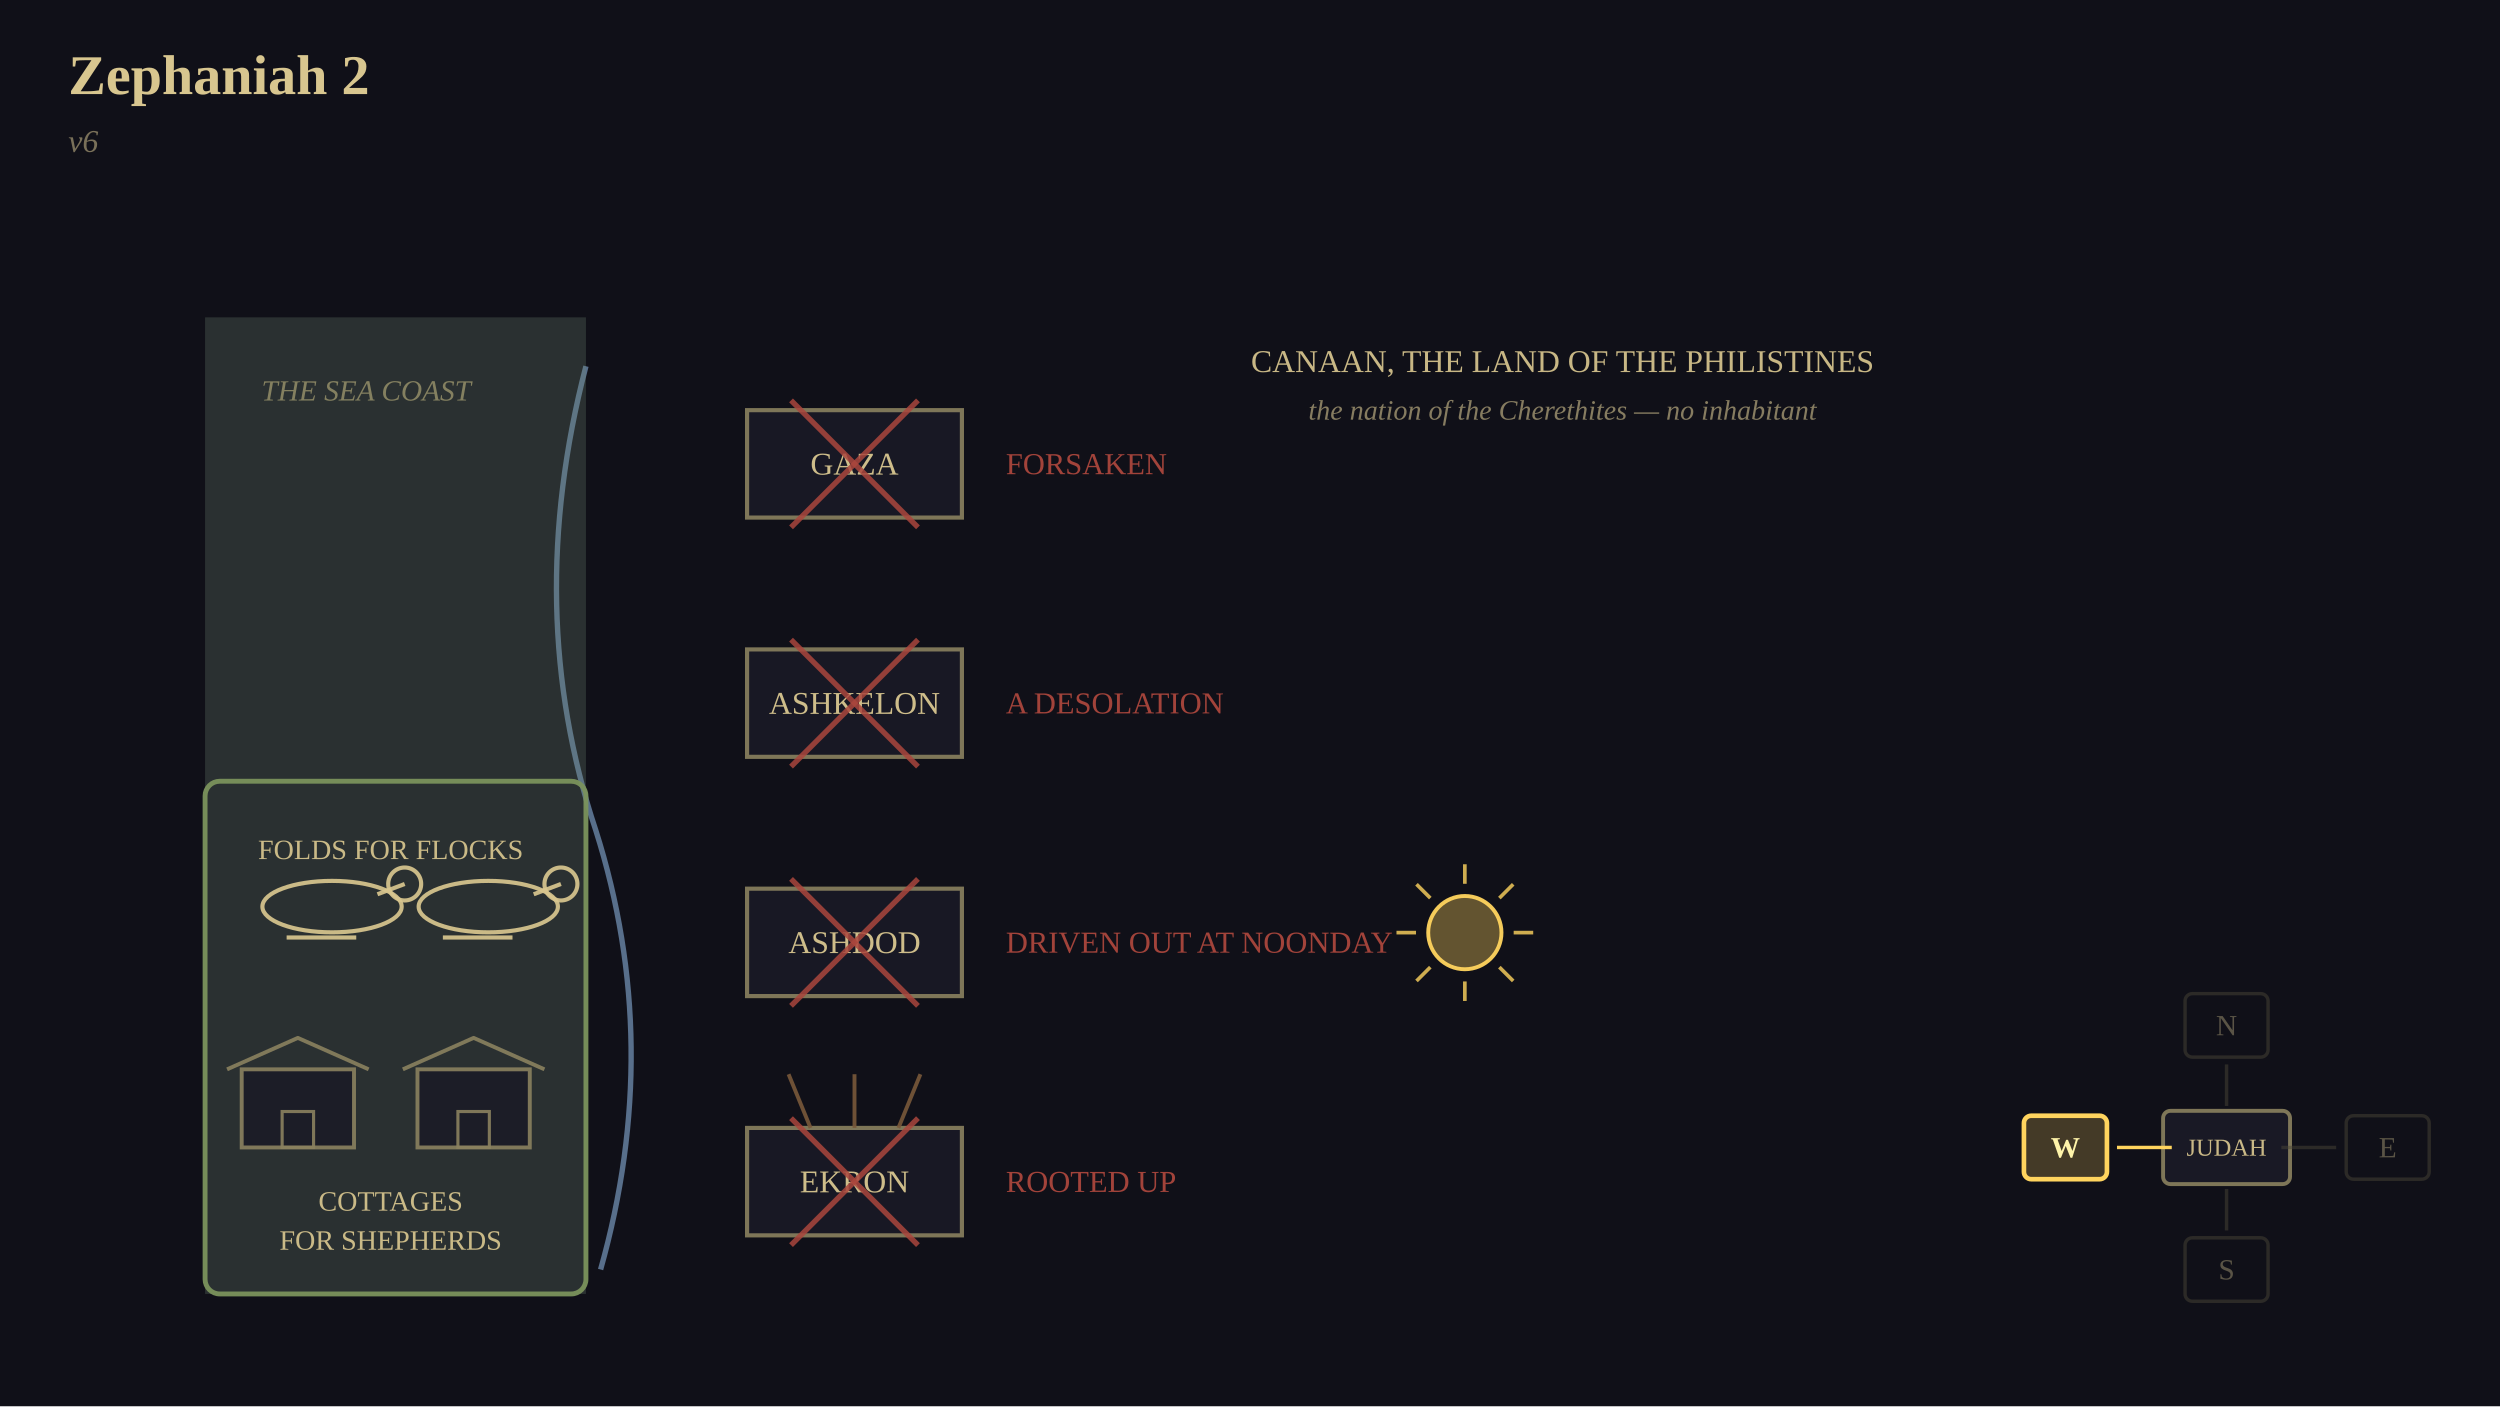
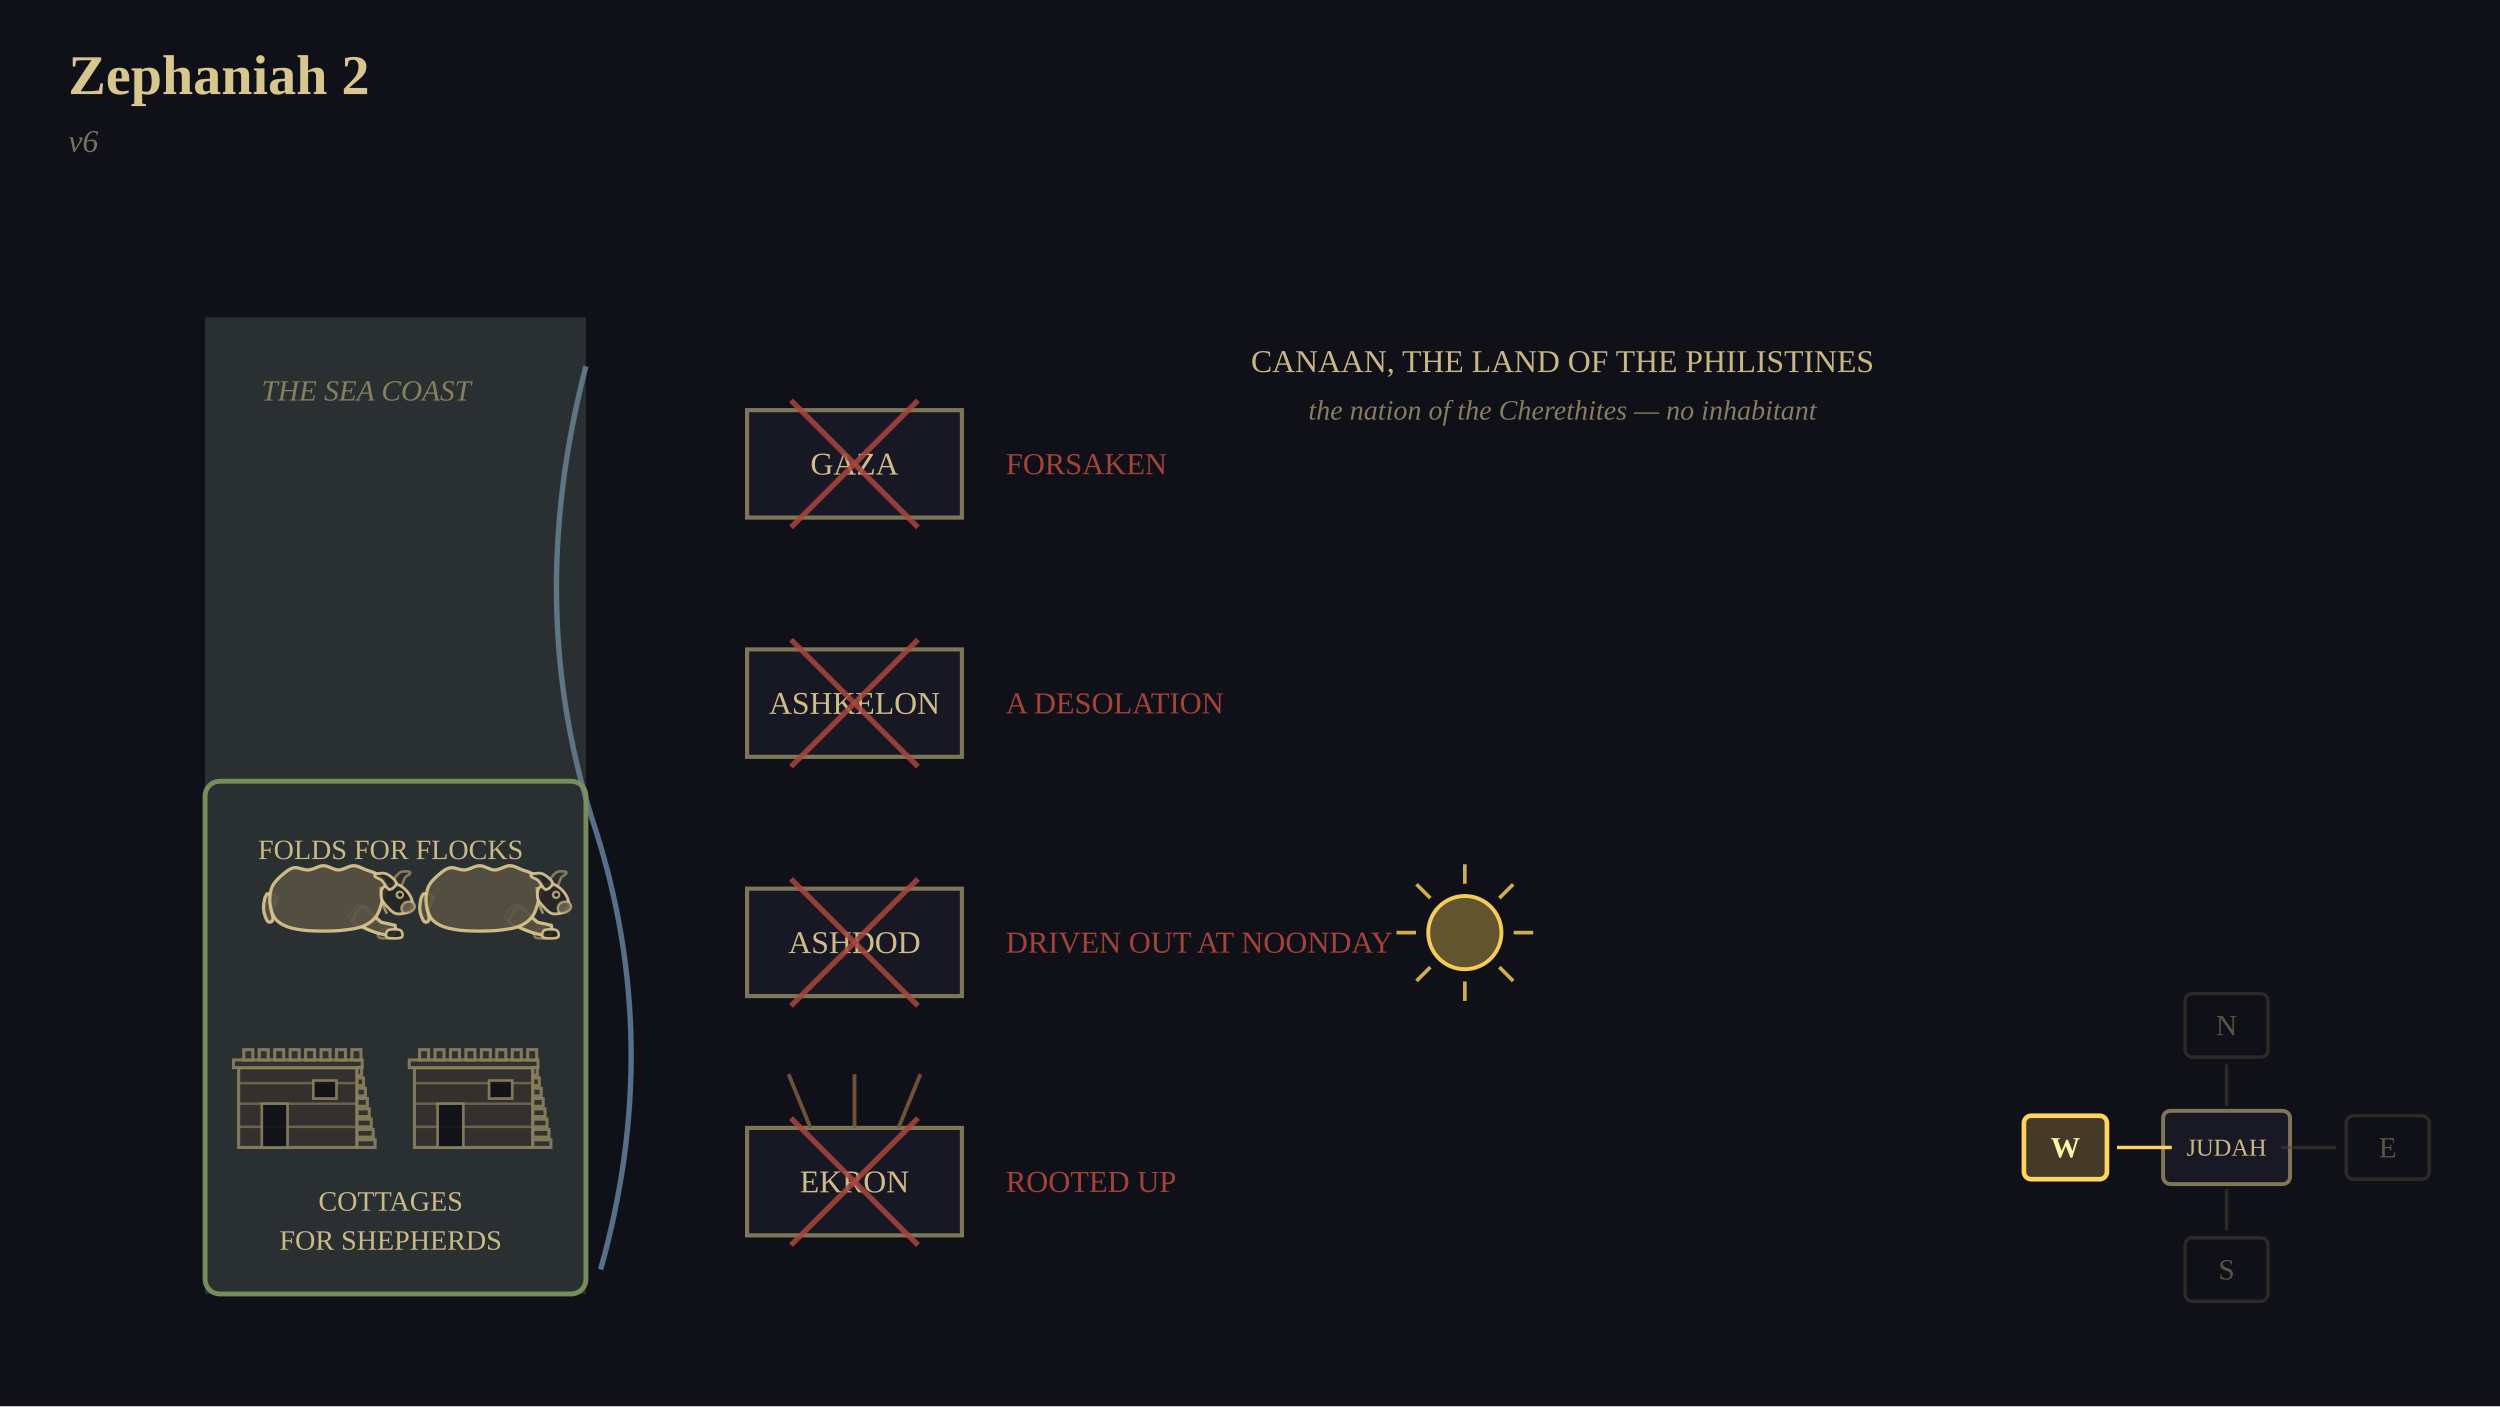
<svg xmlns="http://www.w3.org/2000/svg" viewBox="0 0 1024 576" width="1024" height="576" font-family="Georgia, 'Times New Roman', serif">
  <rect x="0" y="0" width="1024" height="576" fill="rgb(16,16,24)" />
  <text x="28" y="24" font-size="23" text-anchor="start" dominant-baseline="text-before-edge" fill="rgb(216,198,143)" font-family="Georgia, 'Times New Roman', serif" font-weight="bold">Zephaniah 2</text>
  <text x="28" y="54" font-size="13" text-anchor="start" dominant-baseline="text-before-edge" fill="rgb(140,130,100)" font-family="Georgia, 'Times New Roman', serif" fill-opacity="0.847" font-style="italic">v6</text>
  <rect x="886" y="455" width="52" height="30" rx="3" fill="rgb(26,26,38)" fill-opacity="0.949" stroke="rgb(138,129,95)" stroke-width="1.6" stroke-opacity="0.898" />
  <text x="912" y="470" font-size="10" text-anchor="middle" dominant-baseline="central" fill="rgb(216,198,143)" font-family="Georgia, 'Times New Roman', serif" fill-opacity="0.918">JUDAH</text>
  <rect x="895" y="407" width="34" height="26" rx="3" fill="none" stroke="rgb(74,70,56)" stroke-width="1.4" stroke-opacity="0.498" />
  <text x="912" y="420" font-size="12" text-anchor="middle" dominant-baseline="central" fill="rgb(140,130,100)" font-family="Georgia, 'Times New Roman', serif" fill-opacity="0.600">N</text>
  <line x1="912" y1="453" x2="912" y2="436" stroke="rgb(74,70,56)" stroke-width="1.4" stroke-opacity="0.498" />
  <rect x="895" y="507" width="34" height="26" rx="3" fill="none" stroke="rgb(74,70,56)" stroke-width="1.4" stroke-opacity="0.498" />
  <text x="912" y="520" font-size="12" text-anchor="middle" dominant-baseline="central" fill="rgb(140,130,100)" font-family="Georgia, 'Times New Roman', serif" fill-opacity="0.600">S</text>
  <line x1="912" y1="487" x2="912" y2="504" stroke="rgb(74,70,56)" stroke-width="1.4" stroke-opacity="0.498" />
  <rect x="829" y="457" width="34" height="26" rx="3" fill="rgb(255,212,94)" fill-opacity="0.220" stroke="rgb(255,212,94)" stroke-width="1.9" />
  <text x="846" y="470" font-size="12" text-anchor="middle" dominant-baseline="central" fill="rgb(255,244,170)" font-family="Georgia, 'Times New Roman', serif" font-weight="bold">W</text>
  <line x1="889.56" y1="470" x2="867.12" y2="470" stroke="rgb(255,212,94)" stroke-width="1.4" />
  <rect x="961" y="457" width="34" height="26" rx="3" fill="none" stroke="rgb(74,70,56)" stroke-width="1.4" stroke-opacity="0.498" />
  <text x="978" y="470" font-size="12" text-anchor="middle" dominant-baseline="central" fill="rgb(140,130,100)" font-family="Georgia, 'Times New Roman', serif" fill-opacity="0.600">E</text>
  <line x1="934.44" y1="470" x2="956.88" y2="470" stroke="rgb(74,70,56)" stroke-width="1.4" stroke-opacity="0.498" />
  <path d="M240,150 Q214,250 244,340 Q272,428 246,520" fill="none" stroke="rgb(96,122,152)" stroke-width="2.2" stroke-opacity="0.898" />
  <rect x="84" y="130" width="156" height="400" fill="rgb(96,122,152)" fill-opacity="0.137" />
  <text x="150" y="160" font-size="12" text-anchor="middle" dominant-baseline="central" fill="rgb(140,130,100)" font-family="Georgia, 'Times New Roman', serif" fill-opacity="0.949" font-style="italic">THE SEA COAST</text>
  <rect x="306" y="168" width="88" height="44" fill="rgb(26,26,38)" fill-opacity="0.878" stroke="rgb(138,129,95)" stroke-width="1.7" stroke-opacity="0.898" />
  <text x="350" y="190" font-size="13" text-anchor="middle" dominant-baseline="central" fill="rgb(216,198,143)" font-family="Georgia, 'Times New Roman', serif" fill-opacity="0.949">GAZA</text>
  <line x1="324" y1="164" x2="376" y2="216" stroke="rgb(170,70,60)" stroke-width="2.2" stroke-opacity="0.847" />
  <line x1="324" y1="216" x2="376" y2="164" stroke="rgb(170,70,60)" stroke-width="2.2" stroke-opacity="0.847" />
  <text x="412" y="190" font-size="12.5" text-anchor="start" dominant-baseline="central" fill="rgb(170,70,60)" font-family="Georgia, 'Times New Roman', serif" fill-opacity="0.949">FORSAKEN</text>
  <rect x="306" y="266" width="88" height="44" fill="rgb(26,26,38)" fill-opacity="0.878" stroke="rgb(138,129,95)" stroke-width="1.7" stroke-opacity="0.898" />
  <text x="350" y="288" font-size="13" text-anchor="middle" dominant-baseline="central" fill="rgb(216,198,143)" font-family="Georgia, 'Times New Roman', serif" fill-opacity="0.949">ASHKELON</text>
  <line x1="324" y1="262" x2="376" y2="314" stroke="rgb(170,70,60)" stroke-width="2.2" stroke-opacity="0.847" />
  <line x1="324" y1="314" x2="376" y2="262" stroke="rgb(170,70,60)" stroke-width="2.2" stroke-opacity="0.847" />
  <text x="412" y="288" font-size="12.5" text-anchor="start" dominant-baseline="central" fill="rgb(170,70,60)" font-family="Georgia, 'Times New Roman', serif" fill-opacity="0.949">A DESOLATION</text>
  <rect x="306" y="364" width="88" height="44" fill="rgb(26,26,38)" fill-opacity="0.878" stroke="rgb(138,129,95)" stroke-width="1.7" stroke-opacity="0.898" />
  <text x="350" y="386" font-size="13" text-anchor="middle" dominant-baseline="central" fill="rgb(216,198,143)" font-family="Georgia, 'Times New Roman', serif" fill-opacity="0.949">ASHDOD</text>
  <line x1="324" y1="360" x2="376" y2="412" stroke="rgb(170,70,60)" stroke-width="2.2" stroke-opacity="0.847" />
  <line x1="324" y1="412" x2="376" y2="360" stroke="rgb(170,70,60)" stroke-width="2.2" stroke-opacity="0.847" />
  <text x="412" y="386" font-size="12.5" text-anchor="start" dominant-baseline="central" fill="rgb(170,70,60)" font-family="Georgia, 'Times New Roman', serif" fill-opacity="0.949">DRIVEN OUT AT NOONDAY</text>
  <circle cx="600" cy="382" r="15" fill="rgb(255,212,94)" fill-opacity="0.349" stroke="rgb(255,212,94)" stroke-width="1.6" stroke-opacity="0.949" />
  <line x1="620" y1="382" x2="628" y2="382" stroke="rgb(255,212,94)" stroke-width="1.5" stroke-opacity="0.800" />
  <line x1="614.14" y1="396.14" x2="619.8" y2="401.8" stroke="rgb(255,212,94)" stroke-width="1.5" stroke-opacity="0.800" />
  <line x1="600" y1="402" x2="600" y2="410" stroke="rgb(255,212,94)" stroke-width="1.5" stroke-opacity="0.800" />
  <line x1="585.86" y1="396.14" x2="580.2" y2="401.8" stroke="rgb(255,212,94)" stroke-width="1.5" stroke-opacity="0.800" />
  <line x1="580" y1="382" x2="572" y2="382" stroke="rgb(255,212,94)" stroke-width="1.5" stroke-opacity="0.800" />
  <line x1="585.86" y1="367.86" x2="580.2" y2="362.2" stroke="rgb(255,212,94)" stroke-width="1.5" stroke-opacity="0.800" />
  <line x1="600" y1="362" x2="600" y2="354" stroke="rgb(255,212,94)" stroke-width="1.5" stroke-opacity="0.800" />
  <line x1="614.14" y1="367.86" x2="619.8" y2="362.2" stroke="rgb(255,212,94)" stroke-width="1.5" stroke-opacity="0.800" />
  <rect x="306" y="462" width="88" height="44" fill="rgb(26,26,38)" fill-opacity="0.878" stroke="rgb(138,129,95)" stroke-width="1.7" stroke-opacity="0.898" />
  <text x="350" y="484" font-size="13" text-anchor="middle" dominant-baseline="central" fill="rgb(216,198,143)" font-family="Georgia, 'Times New Roman', serif" fill-opacity="0.949">EKRON</text>
  <line x1="324" y1="458" x2="376" y2="510" stroke="rgb(170,70,60)" stroke-width="2.2" stroke-opacity="0.847" />
  <line x1="324" y1="510" x2="376" y2="458" stroke="rgb(170,70,60)" stroke-width="2.2" stroke-opacity="0.847" />
  <text x="412" y="484" font-size="12.5" text-anchor="start" dominant-baseline="central" fill="rgb(170,70,60)" font-family="Georgia, 'Times New Roman', serif" fill-opacity="0.949">ROOTED UP</text>
  <line x1="332" y1="462" x2="323" y2="440" stroke="rgb(120,88,58)" stroke-width="1.6" stroke-opacity="0.898" />
  <line x1="350" y1="462" x2="350" y2="440" stroke="rgb(120,88,58)" stroke-width="1.6" stroke-opacity="0.898" />
  <line x1="368" y1="462" x2="377" y2="440" stroke="rgb(120,88,58)" stroke-width="1.6" stroke-opacity="0.898" />
  <text x="640" y="148" font-size="13" text-anchor="middle" dominant-baseline="central" fill="rgb(216,198,143)" font-family="Georgia, 'Times New Roman', serif" fill-opacity="0.918">CANAAN, THE LAND OF THE PHILISTINES</text>
  <text x="640" y="168" font-size="11.5" text-anchor="middle" dominant-baseline="central" fill="rgb(140,130,100)" font-family="Georgia, 'Times New Roman', serif" fill-opacity="0.949" font-style="italic">the nation of the Cherethites — no inhabitant</text>
  <rect x="84" y="130" width="156" height="400" fill="rgb(122,146,92)" fill-opacity="0.157" />
-   <rect x="99" y="438" width="46" height="32" fill="rgb(26,26,38)" fill-opacity="0.847" stroke="rgb(138,129,95)" stroke-width="1.6" stroke-opacity="0.898" />
-   <polyline points="93,438 122,425.12 151,438" stroke-linejoin="round" fill="none" stroke="rgb(138,129,95)" stroke-width="1.6" stroke-opacity="0.898" />
-   <rect x="115.56" y="455.28" width="12.88" height="14.72" fill="none" stroke="rgb(138,129,95)" stroke-width="1.28" stroke-opacity="0.898" />
-   <rect x="171" y="438" width="46" height="32" fill="rgb(26,26,38)" fill-opacity="0.847" stroke="rgb(138,129,95)" stroke-width="1.6" stroke-opacity="0.898" />
-   <polyline points="165,438 194,425.12 223,438" stroke-linejoin="round" fill="none" stroke="rgb(138,129,95)" stroke-width="1.6" stroke-opacity="0.898" />
-   <rect x="187.56" y="455.28" width="12.88" height="14.72" fill="none" stroke="rgb(138,129,95)" stroke-width="1.28" stroke-opacity="0.898" />
+   <polygon points="97.75,470 146.25,470 146.25,437.31 97.75,437.31" fill="rgb(52,49,45)" fill-opacity="0.898" stroke="rgb(138,129,95)" stroke-width="1.26" stroke-opacity="0.898" />
+   <polygon points="95.64,437.31 148.36,437.31 148.36,434.15 95.64,434.15" fill="rgb(52,49,45)" fill-opacity="0.898" stroke="rgb(138,129,95)" stroke-width="1.26" stroke-opacity="0.898" />
+   <polygon points="99.85,434.15 103.55,434.15 103.55,429.93 99.85,429.93" fill="rgb(52,49,45)" fill-opacity="0.898" stroke="rgb(138,129,95)" stroke-width="1.26" stroke-opacity="0.898" />
+   <polygon points="106.18,434.15 109.87,434.15 109.87,429.93 106.18,429.93" fill="rgb(52,49,45)" fill-opacity="0.898" stroke="rgb(138,129,95)" stroke-width="1.26" stroke-opacity="0.898" />
+   <polygon points="112.51,434.15 116.2,434.15 116.2,429.93 112.51,429.93" fill="rgb(52,49,45)" fill-opacity="0.898" stroke="rgb(138,129,95)" stroke-width="1.26" stroke-opacity="0.898" />
+   <polygon points="118.84,434.15 122.53,434.15 122.53,429.93 118.84,429.93" fill="rgb(52,49,45)" fill-opacity="0.898" stroke="rgb(138,129,95)" stroke-width="1.26" stroke-opacity="0.898" />
+   <polygon points="125.16,434.15 128.85,434.15 128.85,429.93 125.16,429.93" fill="rgb(52,49,45)" fill-opacity="0.898" stroke="rgb(138,129,95)" stroke-width="1.26" stroke-opacity="0.898" />
+   <polygon points="131.49,434.15 135.18,434.15 135.18,429.93 131.49,429.93" fill="rgb(52,49,45)" fill-opacity="0.898" stroke="rgb(138,129,95)" stroke-width="1.26" stroke-opacity="0.898" />
+   <polygon points="137.82,434.15 141.51,434.15 141.51,429.93 137.82,429.93" fill="rgb(52,49,45)" fill-opacity="0.898" stroke="rgb(138,129,95)" stroke-width="1.26" stroke-opacity="0.898" />
+   <polygon points="144.15,434.15 147.84,434.15 147.84,429.93 144.15,429.93" fill="rgb(52,49,45)" fill-opacity="0.898" stroke="rgb(138,129,95)" stroke-width="1.26" stroke-opacity="0.898" />
+   <polyline points="98.27,461.56 145.73,461.56" stroke-linejoin="round" fill="none" stroke="rgb(138,129,95)" stroke-width="1.01" stroke-opacity="0.643" />
+   <polyline points="98.27,452.07 145.73,452.07" stroke-linejoin="round" fill="none" stroke="rgb(138,129,95)" stroke-width="1.01" stroke-opacity="0.643" />
+   <polyline points="98.27,443.64 145.73,443.64" stroke-linejoin="round" fill="none" stroke="rgb(138,129,95)" stroke-width="1.01" stroke-opacity="0.643" />
+   <polygon points="107.24,470 117.78,470 117.78,452.07 107.24,452.07" fill="rgb(16,16,24)" fill-opacity="0.898" stroke="rgb(138,129,95)" stroke-width="1.09" stroke-opacity="0.898" />
+   <polygon points="128.33,449.96 137.82,449.96 137.82,442.58 128.33,442.58" fill="rgb(16,16,24)" fill-opacity="0.898" stroke="rgb(138,129,95)" stroke-width="1.09" stroke-opacity="0.898" />
+   <polygon points="146.25,470 153.64,470 153.64,466.84 146.25,466.84" fill="rgb(52,49,45)" fill-opacity="0.898" stroke="rgb(138,129,95)" stroke-width="1.26" stroke-opacity="0.898" />
+   <polygon points="146.25,465.78 152.85,465.78 152.85,462.62 146.25,462.62" fill="rgb(52,49,45)" fill-opacity="0.898" stroke="rgb(138,129,95)" stroke-width="1.26" stroke-opacity="0.898" />
+   <polygon points="146.25,461.56 152.05,461.56 152.05,458.4 146.25,458.4" fill="rgb(52,49,45)" fill-opacity="0.898" stroke="rgb(138,129,95)" stroke-width="1.26" stroke-opacity="0.898" />
+   <polygon points="146.25,457.35 151.26,457.35 151.26,454.18 146.25,454.18" fill="rgb(52,49,45)" fill-opacity="0.898" stroke="rgb(138,129,95)" stroke-width="1.26" stroke-opacity="0.898" />
+   <polygon points="146.25,453.13 150.47,453.13 150.47,449.96 146.25,449.96" fill="rgb(52,49,45)" fill-opacity="0.898" stroke="rgb(138,129,95)" stroke-width="1.26" stroke-opacity="0.898" />
+   <polygon points="146.25,448.91 149.68,448.91 149.68,445.75 146.25,445.75" fill="rgb(52,49,45)" fill-opacity="0.898" stroke="rgb(138,129,95)" stroke-width="1.26" stroke-opacity="0.898" />
+   <polygon points="146.25,444.69 148.89,444.69 148.89,441.53 146.25,441.53" fill="rgb(52,49,45)" fill-opacity="0.898" stroke="rgb(138,129,95)" stroke-width="1.26" stroke-opacity="0.898" />
+   <polygon points="146.25,440.47 148.1,440.47 148.1,437.31 146.25,437.31" fill="rgb(52,49,45)" fill-opacity="0.898" stroke="rgb(138,129,95)" stroke-width="1.26" stroke-opacity="0.898" />
+   <polygon points="169.75,470 218.25,470 218.25,437.31 169.75,437.31" fill="rgb(52,49,45)" fill-opacity="0.898" stroke="rgb(138,129,95)" stroke-width="1.26" stroke-opacity="0.898" />
+   <polygon points="167.64,437.31 220.36,437.31 220.36,434.15 167.64,434.15" fill="rgb(52,49,45)" fill-opacity="0.898" stroke="rgb(138,129,95)" stroke-width="1.26" stroke-opacity="0.898" />
+   <polygon points="171.85,434.15 175.55,434.15 175.55,429.93 171.85,429.93" fill="rgb(52,49,45)" fill-opacity="0.898" stroke="rgb(138,129,95)" stroke-width="1.26" stroke-opacity="0.898" />
+   <polygon points="178.18,434.15 181.87,434.15 181.87,429.93 178.18,429.93" fill="rgb(52,49,45)" fill-opacity="0.898" stroke="rgb(138,129,95)" stroke-width="1.26" stroke-opacity="0.898" />
+   <polygon points="184.51,434.15 188.2,434.15 188.2,429.93 184.51,429.93" fill="rgb(52,49,45)" fill-opacity="0.898" stroke="rgb(138,129,95)" stroke-width="1.26" stroke-opacity="0.898" />
+   <polygon points="190.84,434.15 194.53,434.15 194.53,429.93 190.84,429.93" fill="rgb(52,49,45)" fill-opacity="0.898" stroke="rgb(138,129,95)" stroke-width="1.26" stroke-opacity="0.898" />
+   <polygon points="197.16,434.15 200.85,434.15 200.85,429.93 197.16,429.93" fill="rgb(52,49,45)" fill-opacity="0.898" stroke="rgb(138,129,95)" stroke-width="1.26" stroke-opacity="0.898" />
+   <polygon points="203.49,434.15 207.18,434.15 207.18,429.93 203.49,429.93" fill="rgb(52,49,45)" fill-opacity="0.898" stroke="rgb(138,129,95)" stroke-width="1.26" stroke-opacity="0.898" />
+   <polygon points="209.82,434.15 213.51,434.15 213.51,429.93 209.82,429.93" fill="rgb(52,49,45)" fill-opacity="0.898" stroke="rgb(138,129,95)" stroke-width="1.26" stroke-opacity="0.898" />
+   <polygon points="216.15,434.15 219.84,434.15 219.84,429.93 216.15,429.93" fill="rgb(52,49,45)" fill-opacity="0.898" stroke="rgb(138,129,95)" stroke-width="1.26" stroke-opacity="0.898" />
+   <polyline points="170.27,461.56 217.73,461.56" stroke-linejoin="round" fill="none" stroke="rgb(138,129,95)" stroke-width="1.01" stroke-opacity="0.643" />
+   <polyline points="170.27,452.07 217.73,452.07" stroke-linejoin="round" fill="none" stroke="rgb(138,129,95)" stroke-width="1.01" stroke-opacity="0.643" />
+   <polyline points="170.27,443.64 217.73,443.64" stroke-linejoin="round" fill="none" stroke="rgb(138,129,95)" stroke-width="1.01" stroke-opacity="0.643" />
+   <polygon points="179.24,470 189.78,470 189.78,452.07 179.24,452.07" fill="rgb(16,16,24)" fill-opacity="0.898" stroke="rgb(138,129,95)" stroke-width="1.09" stroke-opacity="0.898" />
+   <polygon points="200.33,449.96 209.82,449.96 209.82,442.58 200.33,442.58" fill="rgb(16,16,24)" fill-opacity="0.898" stroke="rgb(138,129,95)" stroke-width="1.09" stroke-opacity="0.898" />
+   <polygon points="218.25,470 225.64,470 225.64,466.84 218.25,466.84" fill="rgb(52,49,45)" fill-opacity="0.898" stroke="rgb(138,129,95)" stroke-width="1.26" stroke-opacity="0.898" />
+   <polygon points="218.25,465.78 224.85,465.78 224.85,462.62 218.25,462.62" fill="rgb(52,49,45)" fill-opacity="0.898" stroke="rgb(138,129,95)" stroke-width="1.26" stroke-opacity="0.898" />
+   <polygon points="218.25,461.56 224.05,461.56 224.05,458.4 218.25,458.4" fill="rgb(52,49,45)" fill-opacity="0.898" stroke="rgb(138,129,95)" stroke-width="1.26" stroke-opacity="0.898" />
+   <polygon points="218.25,457.35 223.26,457.35 223.26,454.18 218.25,454.18" fill="rgb(52,49,45)" fill-opacity="0.898" stroke="rgb(138,129,95)" stroke-width="1.26" stroke-opacity="0.898" />
+   <polygon points="218.25,453.13 222.47,453.13 222.47,449.96 218.25,449.96" fill="rgb(52,49,45)" fill-opacity="0.898" stroke="rgb(138,129,95)" stroke-width="1.26" stroke-opacity="0.898" />
+   <polygon points="218.25,448.91 221.68,448.91 221.68,445.75 218.25,445.75" fill="rgb(52,49,45)" fill-opacity="0.898" stroke="rgb(138,129,95)" stroke-width="1.26" stroke-opacity="0.898" />
+   <polygon points="218.25,444.69 220.89,444.69 220.89,441.53 218.25,441.53" fill="rgb(52,49,45)" fill-opacity="0.898" stroke="rgb(138,129,95)" stroke-width="1.26" stroke-opacity="0.898" />
+   <polygon points="218.25,440.47 220.1,440.47 220.1,437.31 218.25,437.31" fill="rgb(52,49,45)" fill-opacity="0.898" stroke="rgb(138,129,95)" stroke-width="1.26" stroke-opacity="0.898" />
  <text x="160" y="492" font-size="11.5" text-anchor="middle" dominant-baseline="central" fill="rgb(216,198,143)" font-family="Georgia, 'Times New Roman', serif" fill-opacity="0.918">COTTAGES</text>
  <text x="160" y="508" font-size="11.5" text-anchor="middle" dominant-baseline="central" fill="rgb(216,198,143)" font-family="Georgia, 'Times New Roman', serif" fill-opacity="0.918">FOR SHEPHERDS</text>
-   <ellipse cx="136" cy="371.35" rx="28.52" ry="10.54" fill="none" stroke="rgb(216,198,143)" stroke-width="1.7" stroke-opacity="0.918" />
-   <line x1="154.6" y1="366.29" x2="165.76" y2="362.08" stroke="rgb(216,198,143)" stroke-width="1.7" stroke-opacity="0.918" />
-   <circle cx="165.76" cy="362.08" r="6.75" fill="none" stroke="rgb(216,198,143)" stroke-width="1.7" stroke-opacity="0.918" />
-   <line x1="117.4" y1="384" x2="145.92" y2="384" stroke="rgb(216,198,143)" stroke-width="1.7" stroke-opacity="0.918" />
-   <ellipse cx="200" cy="371.35" rx="28.52" ry="10.54" fill="none" stroke="rgb(216,198,143)" stroke-width="1.7" stroke-opacity="0.918" />
-   <line x1="218.6" y1="366.29" x2="229.76" y2="362.08" stroke="rgb(216,198,143)" stroke-width="1.7" stroke-opacity="0.918" />
-   <circle cx="229.76" cy="362.08" r="6.75" fill="none" stroke="rgb(216,198,143)" stroke-width="1.7" stroke-opacity="0.918" />
-   <line x1="181.4" y1="384" x2="209.92" y2="384" stroke="rgb(216,198,143)" stroke-width="1.7" stroke-opacity="0.918" />
+   <polygon points="146.61,370.5 147.98,370.96 149.39,372.64 151.41,375.01 153.67,377.29 156.34,378.06 158.37,378.69 158.61,380.64 157.53,382.28 154.96,382.19 151.7,381.22 148.38,379.58 145.44,377.8 143.41,376.84 142.65,375.66 144.28,372.81" fill="rgb(48,45,43)" fill-opacity="0.918" stroke="rgb(216,198,143)" stroke-width="1.07" stroke-opacity="0.502" />
+   <polygon points="155.67,381.01 156.23,380.81 157.04,380.68 157.95,380.64 158.87,380.68 159.67,380.81 160.24,381.01 160.61,381.37 160.89,381.9 161.04,382.51 161.06,383.12 160.93,383.64 160.61,384 159.99,384.21 159.05,384.33 157.95,384.37 156.86,384.33 155.92,384.21 155.3,384 154.98,383.64 154.84,383.12 154.87,382.51 155.02,381.9 155.3,381.37" fill="rgb(48,45,43)" fill-opacity="0.918" stroke="rgb(216,198,143)" stroke-width="1.07" stroke-opacity="0.502" />
+   <polygon points="148.11,371.18 149.52,371.44 151.09,373.05 153.48,375.44 156.2,377.76 159.37,378.44 161.81,379.02 162.23,381.15 161.13,383 158.19,383.02 154.44,382.16 150.62,380.72 147.26,379.14 145.08,378.4 144.28,377.28 145.83,373.99" fill="rgb(88,81,66)" fill-opacity="0.918" stroke="rgb(216,198,143)" stroke-width="1.34" stroke-opacity="0.918" />
+   <polygon points="158.96,381.01 159.58,380.81 160.46,380.68 161.47,380.64 162.47,380.68 163.35,380.81 163.97,381.01 164.38,381.37 164.68,381.9 164.85,382.51 164.87,383.12 164.72,383.64 164.37,384 163.69,384.21 162.67,384.33 161.47,384.37 160.27,384.33 159.24,384.21 158.56,384 158.21,383.64 158.06,383.12 158.08,382.51 158.26,381.9 158.56,381.37" fill="rgb(36,34,35)" fill-opacity="0.918" stroke="rgb(216,198,143)" stroke-width="1.07" stroke-opacity="0.918" />
+   <polygon points="113.49,367.57 113.17,368.93 112.15,370.66 111.4,372.3 111.41,373.78 111.7,375.17 111.83,376.28 111.6,377.03 111.21,377.49 110.77,377.7 110.29,377.71 109.75,377.47 109.24,376.79 108.68,375.52 108.14,373.81 107.91,371.99 108.07,369.86 108.55,367.62 109.33,366.18 110.75,365.99 112.47,366.59" fill="rgb(88,81,66)" fill-opacity="0.918" stroke="rgb(216,198,143)" stroke-width="1.34" stroke-opacity="0.918" />
+   <polygon points="157.08,366.88 157.37,365.83 157.66,364.86 157.9,363.97 158.05,363.14 158.08,362.35 157.95,361.61 157.63,360.9 157.14,360.24 156.53,359.63 155.84,359.07 155.13,358.56 154.44,358.09 153.77,357.7 153.08,357.38 152.36,357.11 151.61,356.86 150.84,356.61 150.05,356.34 149.23,356 148.39,355.62 147.53,355.24 146.64,354.91 145.72,354.67 144.78,354.58 143.81,354.71 142.8,355.04 141.76,355.46 140.72,355.88 139.67,356.21 138.63,356.34 137.61,356.21 136.59,355.88 135.56,355.46 134.54,355.04 133.51,354.71 132.49,354.58 131.46,354.7 130.44,355 129.41,355.41 128.39,355.82 127.36,356.16 126.34,356.34 125.31,356.29 124.26,356.08 123.21,355.79 122.18,355.52 121.17,355.38 120.19,355.46 119.24,355.78 118.31,356.27 117.39,356.89 116.52,357.57 115.69,358.29 114.92,358.97 114.21,359.63 113.53,360.31 112.89,361 112.32,361.74 111.82,362.52 111.41,363.36 111.08,364.29 110.83,365.28 110.64,366.33 110.53,367.4 110.5,368.47 110.53,369.51 110.64,370.57 110.83,371.66 111.08,372.75 111.41,373.8 111.81,374.79 112.29,375.66 112.84,376.42 113.46,377.09 114.16,377.69 114.92,378.23 115.77,378.72 116.68,379.17 117.68,379.58 118.76,379.93 119.92,380.24 121.14,380.5 122.4,380.73 123.71,380.93 125.07,381.09 126.5,381.2 127.99,381.28 129.5,381.33 131,381.36 132.49,381.37 133.96,381.36 135.45,381.33 136.93,381.28 138.41,381.2 139.86,381.09 141.27,380.93 142.67,380.74 144.07,380.54 145.44,380.3 146.77,380 148.02,379.63 149.17,379.17 150.23,378.63 151.22,378.03 152.14,377.36 152.98,376.6 153.75,375.74 154.44,374.78 155.05,373.63 155.58,372.31 156.03,370.88 156.43,369.45 156.77,368.08" fill="rgb(88,81,66)" fill-opacity="0.918" stroke="rgb(216,198,143)" stroke-width="1.34" stroke-opacity="0.918" />
+   <polygon points="160.77,361.53 161.3,360.17 162.5,358.56 163.77,357.37 164.99,356.93 166.27,356.91 167.24,356.98 167.73,357.05 167.9,357.2 167.96,357.39 167.98,357.6 167.89,357.84 167.63,358.15 167.15,358.47 166.5,358.85 165.84,359.52 165.26,360.85 164.66,362.47 163.92,363.44 162.73,363.32 161.41,362.55" fill="rgb(48,45,43)" fill-opacity="0.918" stroke="rgb(216,198,143)" stroke-width="1.07" stroke-opacity="0.502" />
+   <polygon points="157.08,363.36 157.71,362.93 158.54,362.56 159.49,362.29 160.49,362.11 161.47,362.06 162.34,362.13 163.15,362.37 163.96,362.76 164.74,363.28 165.47,363.86 166.15,364.49 166.74,365.12 167.26,365.78 167.75,366.5 168.17,367.26 168.51,368.03 168.74,368.79 168.84,369.51 168.81,370.22 168.65,370.95 168.39,371.66 168.04,372.33 167.6,372.91 167.09,373.37 166.45,373.73 165.68,374.02 164.83,374.22 163.94,374.33 163.1,374.34 162.34,374.25 161.68,374.03 161.05,373.68 160.46,373.23 159.89,372.72 159.35,372.17 158.83,371.62 158.3,371.05 157.76,370.44 157.24,369.8 156.78,369.13 156.42,368.44 156.2,367.75 156.09,367.02 156.07,366.21 156.14,365.39 156.33,364.61 156.63,363.92" fill="rgb(40,37,38)" fill-opacity="0.918" stroke="rgb(216,198,143)" stroke-width="1.16" stroke-opacity="0.918" />
+   <polygon points="159.48,364.4 158.48,363.57 157.48,362.03 156.53,360.73 155.56,360.07 154.64,359.65 153.95,359.31 153.59,358.98 153.46,358.72 153.47,358.49 153.51,358.27 153.69,358.07 154.23,357.93 155.35,357.75 156.84,357.63 158.33,357.92 159.95,358.91 161.56,360.32 162.4,361.62 161.95,362.85 160.71,363.99" fill="rgb(40,37,38)" fill-opacity="0.918" stroke="rgb(216,198,143)" stroke-width="1.16" stroke-opacity="0.918" />
+   <polygon points="168.84,369.51 169.16,369.73 169.44,370.05 169.67,370.43 169.83,370.84 169.91,371.25 169.9,371.62 169.78,371.97 169.56,372.33 169.26,372.69 168.91,373.03 168.53,373.32 168.14,373.55 167.71,373.73 167.21,373.88 166.68,373.98 166.16,374.02 165.7,374 165.33,373.9 165.05,373.69 164.81,373.38 164.63,373 164.5,372.59 164.44,372.17 164.45,371.79 164.54,371.42 164.69,371.02 164.91,370.62 165.19,370.25 165.51,369.93 165.86,369.69 166.29,369.52 166.81,369.4 167.37,369.33 167.93,369.33 168.44,369.39" fill="rgb(104,96,76)" fill-opacity="0.918" stroke="rgb(216,198,143)" stroke-width="0.98" stroke-opacity="0.639" />
+   <polyline points="155.85,363.36 155.91,364.05 155.98,365.01 156.08,366.14 156.2,367.34 156.35,368.5 156.55,369.51 156.82,370.44 157.17,371.37 157.56,372.27 157.93,373.08 158.26,373.75 158.48,374.25" stroke-linejoin="round" fill="none" stroke="rgb(216,198,143)" stroke-width="1.07" stroke-opacity="0.655" />
+   <circle cx="163.75" cy="366.52" r="1.32" fill="rgb(108,99,78)" fill-opacity="0.918" stroke="rgb(216,198,143)" stroke-width="0.89" stroke-opacity="0.733" />
+   <circle cx="163.93" cy="366.52" r="0.75" fill="rgb(20,19,26)" fill-opacity="0.918" />
+   <polygon points="210.61,370.5 211.98,370.96 213.39,372.64 215.41,375.01 217.67,377.29 220.34,378.06 222.37,378.69 222.61,380.64 221.53,382.28 218.96,382.19 215.7,381.22 212.38,379.58 209.44,377.8 207.41,376.84 206.65,375.66 208.28,372.81" fill="rgb(48,45,43)" fill-opacity="0.918" stroke="rgb(216,198,143)" stroke-width="1.07" stroke-opacity="0.502" />
+   <polygon points="219.67,381.01 220.23,380.81 221.04,380.68 221.95,380.64 222.87,380.68 223.67,380.81 224.24,381.01 224.61,381.37 224.89,381.9 225.04,382.51 225.06,383.12 224.93,383.64 224.61,384 223.99,384.21 223.05,384.33 221.95,384.37 220.86,384.33 219.92,384.21 219.3,384 218.98,383.64 218.84,383.12 218.87,382.51 219.02,381.9 219.3,381.37" fill="rgb(48,45,43)" fill-opacity="0.918" stroke="rgb(216,198,143)" stroke-width="1.07" stroke-opacity="0.502" />
+   <polygon points="212.11,371.18 213.52,371.44 215.09,373.05 217.48,375.44 220.2,377.76 223.37,378.44 225.81,379.02 226.23,381.15 225.13,383 222.19,383.02 218.44,382.16 214.62,380.72 211.26,379.14 209.08,378.4 208.28,377.28 209.83,373.99" fill="rgb(88,81,66)" fill-opacity="0.918" stroke="rgb(216,198,143)" stroke-width="1.34" stroke-opacity="0.918" />
+   <polygon points="222.96,381.01 223.58,380.81 224.46,380.68 225.47,380.64 226.47,380.68 227.35,380.81 227.97,381.01 228.38,381.37 228.68,381.9 228.85,382.51 228.87,383.12 228.72,383.64 228.37,384 227.69,384.21 226.67,384.33 225.47,384.37 224.27,384.33 223.24,384.21 222.56,384 222.21,383.64 222.06,383.12 222.08,382.51 222.26,381.9 222.56,381.37" fill="rgb(36,34,35)" fill-opacity="0.918" stroke="rgb(216,198,143)" stroke-width="1.07" stroke-opacity="0.918" />
+   <polygon points="177.49,367.57 177.17,368.93 176.15,370.66 175.4,372.3 175.41,373.78 175.7,375.17 175.83,376.28 175.6,377.03 175.21,377.49 174.77,377.7 174.29,377.71 173.75,377.47 173.24,376.79 172.68,375.52 172.14,373.81 171.91,371.99 172.07,369.86 172.55,367.62 173.33,366.18 174.75,365.99 176.47,366.59" fill="rgb(88,81,66)" fill-opacity="0.918" stroke="rgb(216,198,143)" stroke-width="1.34" stroke-opacity="0.918" />
+   <polygon points="221.08,366.88 221.37,365.83 221.66,364.86 221.9,363.97 222.05,363.14 222.08,362.35 221.95,361.61 221.63,360.9 221.14,360.24 220.53,359.63 219.84,359.07 219.13,358.56 218.44,358.09 217.77,357.7 217.08,357.38 216.36,357.11 215.61,356.86 214.84,356.61 214.05,356.34 213.23,356 212.39,355.62 211.53,355.24 210.64,354.91 209.72,354.67 208.78,354.58 207.81,354.71 206.8,355.04 205.76,355.46 204.72,355.88 203.67,356.21 202.63,356.34 201.61,356.21 200.59,355.88 199.56,355.46 198.54,355.04 197.51,354.71 196.49,354.58 195.46,354.7 194.44,355 193.41,355.41 192.39,355.82 191.36,356.16 190.34,356.34 189.31,356.29 188.26,356.08 187.21,355.79 186.18,355.52 185.17,355.38 184.19,355.46 183.24,355.78 182.31,356.27 181.39,356.89 180.52,357.57 179.69,358.29 178.92,358.97 178.21,359.63 177.53,360.31 176.89,361 176.32,361.74 175.82,362.52 175.41,363.36 175.08,364.29 174.83,365.28 174.64,366.33 174.53,367.4 174.5,368.47 174.53,369.51 174.64,370.57 174.83,371.66 175.08,372.75 175.41,373.8 175.81,374.79 176.29,375.66 176.84,376.42 177.46,377.09 178.16,377.69 178.92,378.23 179.77,378.72 180.68,379.17 181.68,379.58 182.76,379.93 183.92,380.24 185.14,380.5 186.4,380.73 187.71,380.93 189.07,381.09 190.5,381.2 191.99,381.28 193.5,381.33 195,381.36 196.49,381.37 197.96,381.36 199.45,381.33 200.93,381.28 202.41,381.2 203.86,381.09 205.27,380.93 206.67,380.74 208.07,380.54 209.44,380.3 210.77,380 212.02,379.63 213.17,379.17 214.23,378.63 215.22,378.03 216.14,377.36 216.98,376.6 217.75,375.74 218.44,374.78 219.05,373.63 219.58,372.31 220.03,370.88 220.43,369.45 220.77,368.08" fill="rgb(88,81,66)" fill-opacity="0.918" stroke="rgb(216,198,143)" stroke-width="1.34" stroke-opacity="0.918" />
+   <polygon points="224.77,361.53 225.3,360.17 226.5,358.56 227.77,357.37 228.99,356.93 230.27,356.91 231.24,356.98 231.73,357.05 231.9,357.2 231.96,357.39 231.98,357.6 231.89,357.84 231.63,358.15 231.15,358.47 230.5,358.85 229.84,359.52 229.26,360.85 228.66,362.47 227.92,363.44 226.73,363.32 225.41,362.55" fill="rgb(48,45,43)" fill-opacity="0.918" stroke="rgb(216,198,143)" stroke-width="1.07" stroke-opacity="0.502" />
+   <polygon points="221.08,363.36 221.71,362.93 222.54,362.56 223.49,362.29 224.49,362.11 225.47,362.06 226.34,362.13 227.15,362.37 227.96,362.76 228.74,363.28 229.47,363.86 230.15,364.49 230.74,365.12 231.26,365.78 231.75,366.5 232.17,367.26 232.51,368.03 232.74,368.79 232.84,369.51 232.81,370.22 232.65,370.95 232.39,371.66 232.04,372.33 231.6,372.91 231.09,373.37 230.45,373.73 229.68,374.02 228.83,374.22 227.94,374.33 227.1,374.34 226.34,374.25 225.68,374.03 225.05,373.68 224.46,373.23 223.89,372.72 223.35,372.17 222.83,371.62 222.3,371.05 221.76,370.44 221.24,369.8 220.78,369.13 220.42,368.44 220.2,367.75 220.09,367.02 220.07,366.21 220.14,365.39 220.33,364.61 220.63,363.92" fill="rgb(40,37,38)" fill-opacity="0.918" stroke="rgb(216,198,143)" stroke-width="1.16" stroke-opacity="0.918" />
+   <polygon points="223.48,364.4 222.48,363.57 221.48,362.03 220.53,360.73 219.56,360.07 218.64,359.65 217.95,359.31 217.59,358.98 217.46,358.72 217.47,358.49 217.51,358.27 217.69,358.07 218.23,357.93 219.35,357.75 220.84,357.63 222.33,357.92 223.95,358.91 225.56,360.32 226.4,361.62 225.95,362.85 224.71,363.99" fill="rgb(40,37,38)" fill-opacity="0.918" stroke="rgb(216,198,143)" stroke-width="1.16" stroke-opacity="0.918" />
+   <polygon points="232.84,369.51 233.16,369.73 233.44,370.05 233.67,370.43 233.83,370.84 233.91,371.25 233.9,371.62 233.78,371.97 233.56,372.33 233.26,372.69 232.91,373.03 232.53,373.32 232.14,373.55 231.71,373.73 231.21,373.88 230.68,373.98 230.16,374.02 229.7,374 229.33,373.9 229.05,373.69 228.81,373.38 228.63,373 228.5,372.59 228.44,372.17 228.45,371.79 228.54,371.42 228.69,371.02 228.91,370.62 229.19,370.25 229.51,369.93 229.86,369.69 230.29,369.52 230.81,369.4 231.37,369.33 231.93,369.33 232.44,369.39" fill="rgb(104,96,76)" fill-opacity="0.918" stroke="rgb(216,198,143)" stroke-width="0.98" stroke-opacity="0.639" />
+   <polyline points="219.85,363.36 219.91,364.05 219.98,365.01 220.08,366.14 220.2,367.34 220.35,368.5 220.55,369.51 220.82,370.44 221.17,371.37 221.56,372.27 221.93,373.08 222.26,373.75 222.48,374.25" stroke-linejoin="round" fill="none" stroke="rgb(216,198,143)" stroke-width="1.07" stroke-opacity="0.655" />
+   <circle cx="227.75" cy="366.52" r="1.32" fill="rgb(108,99,78)" fill-opacity="0.918" stroke="rgb(216,198,143)" stroke-width="0.89" stroke-opacity="0.733" />
+   <circle cx="227.93" cy="366.52" r="0.75" fill="rgb(20,19,26)" fill-opacity="0.918" />
  <text x="160" y="348" font-size="11.5" text-anchor="middle" dominant-baseline="central" fill="rgb(216,198,143)" font-family="Georgia, 'Times New Roman', serif" fill-opacity="0.918">FOLDS FOR FLOCKS</text>
  <rect x="84" y="320" width="156" height="210" rx="6" fill="none" stroke="rgb(122,146,92)" stroke-width="2" stroke-opacity="0.949" />
</svg>
